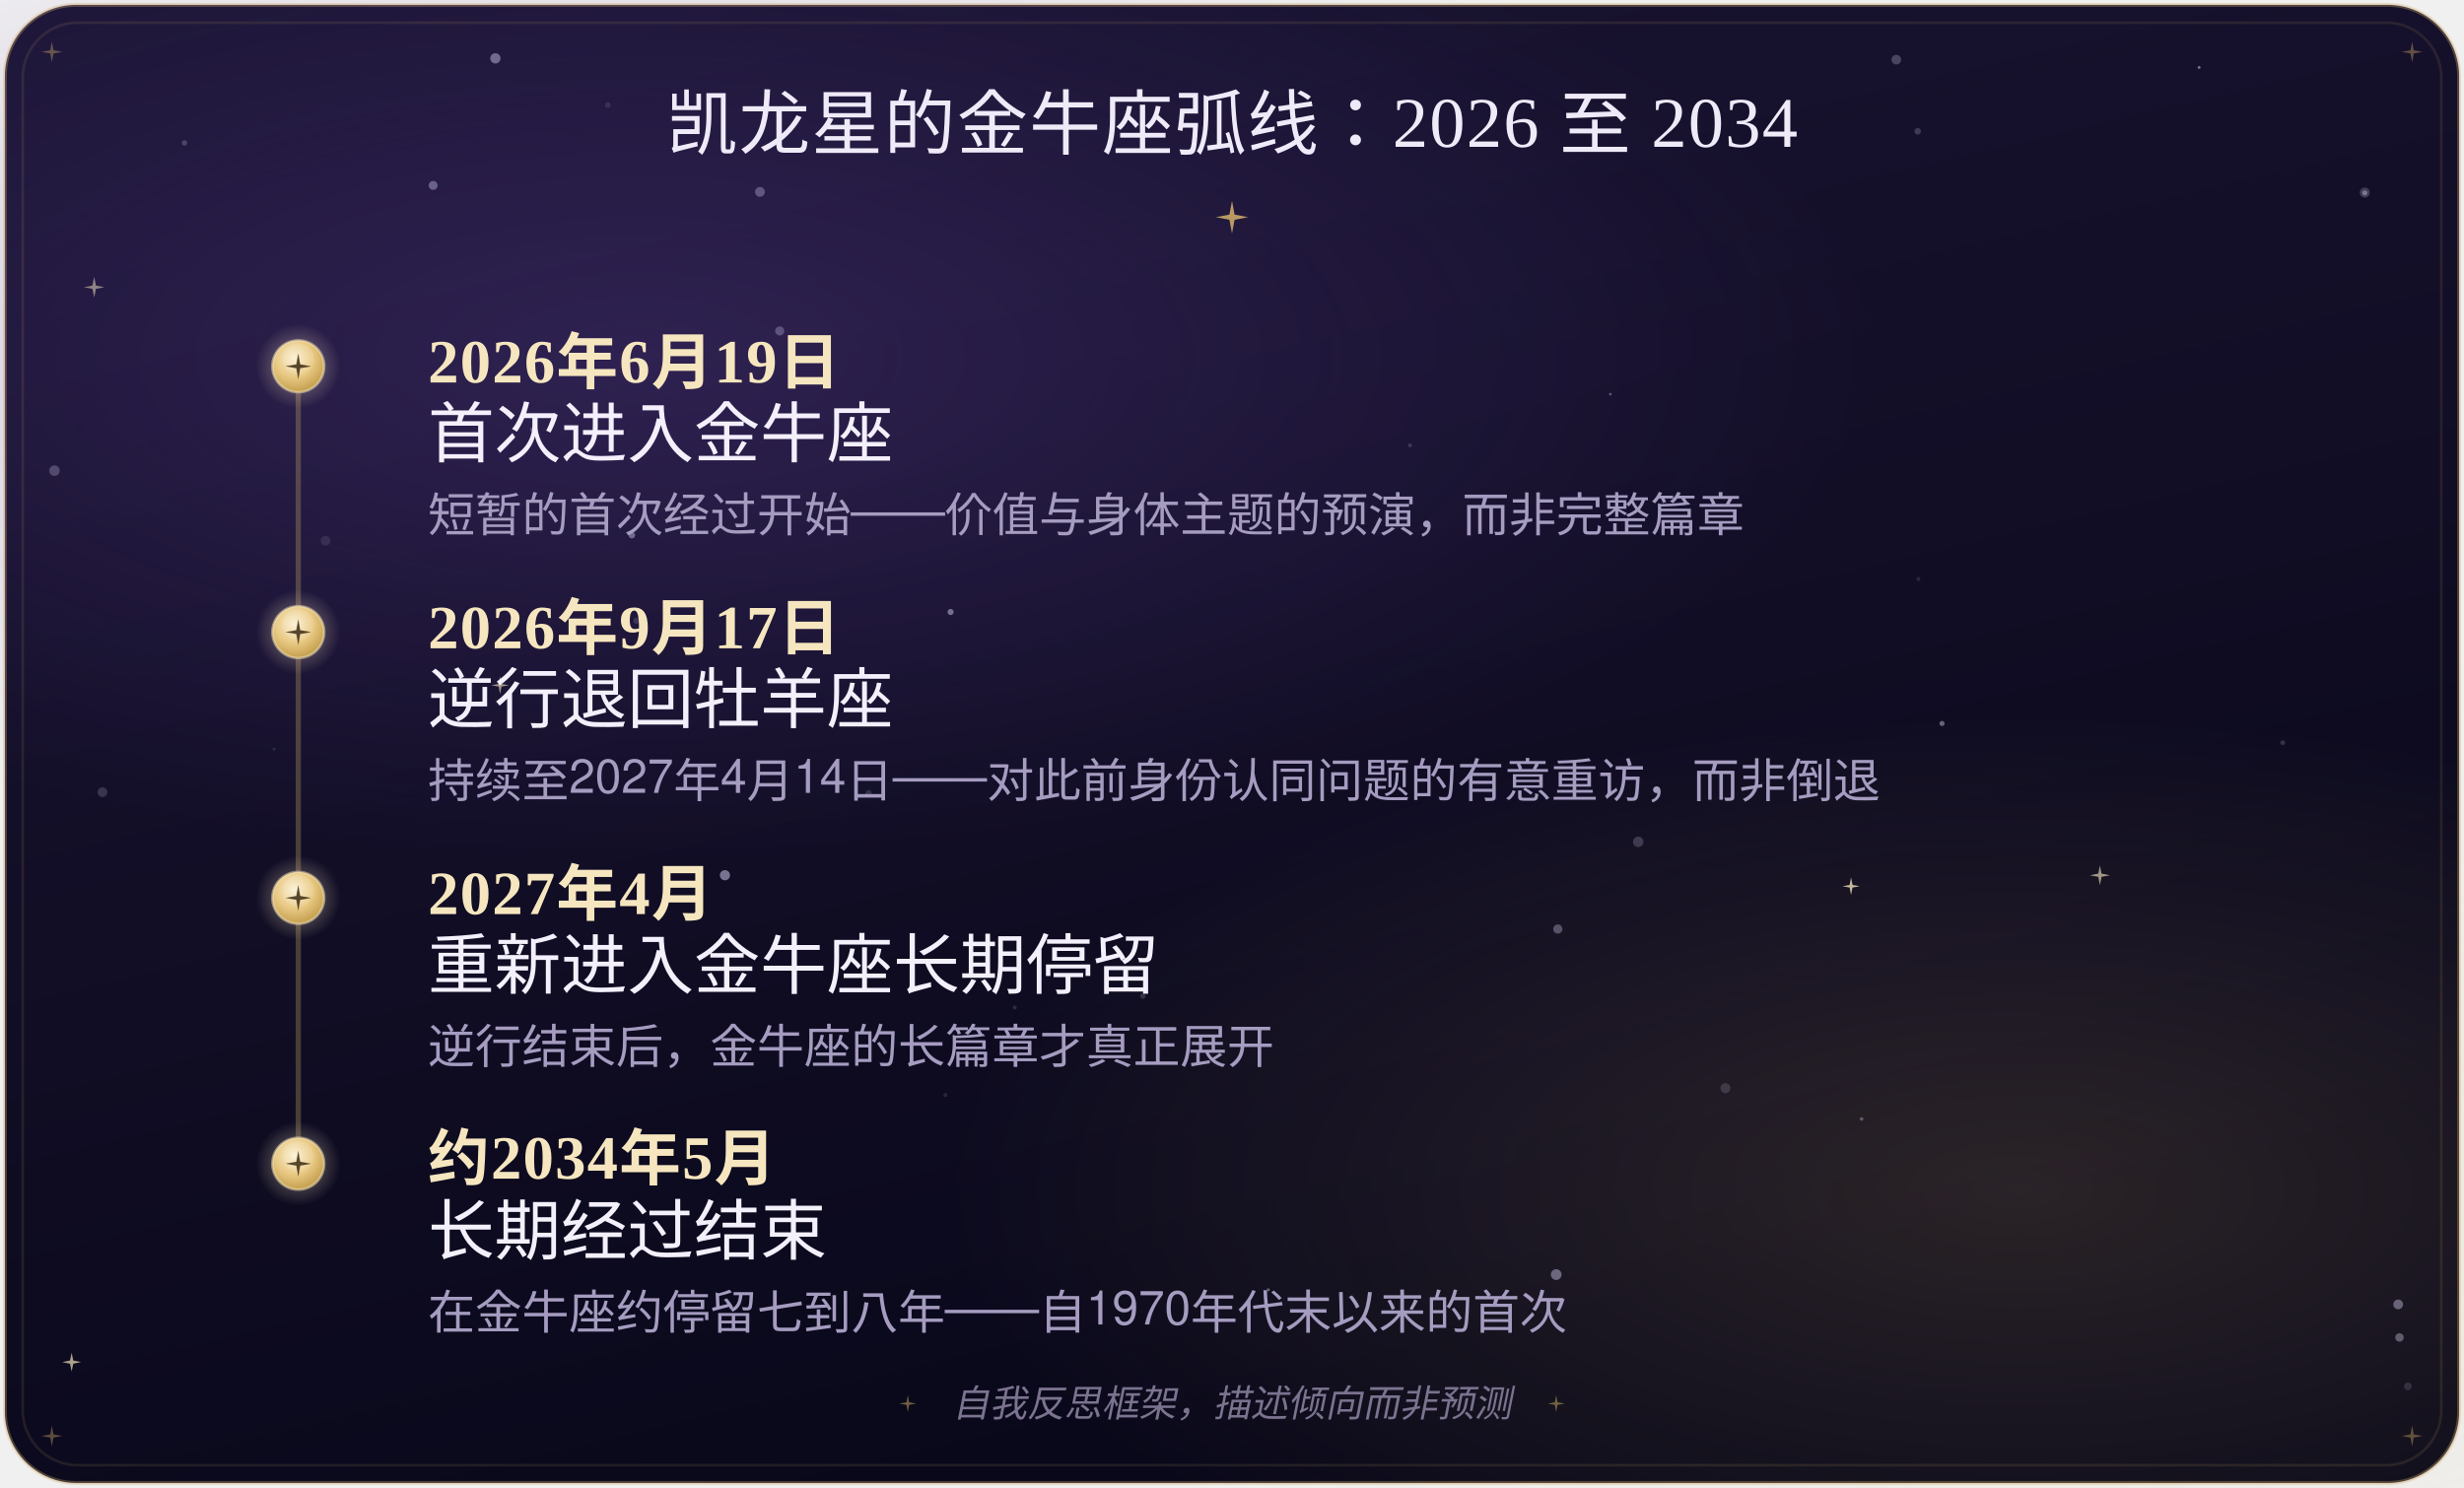
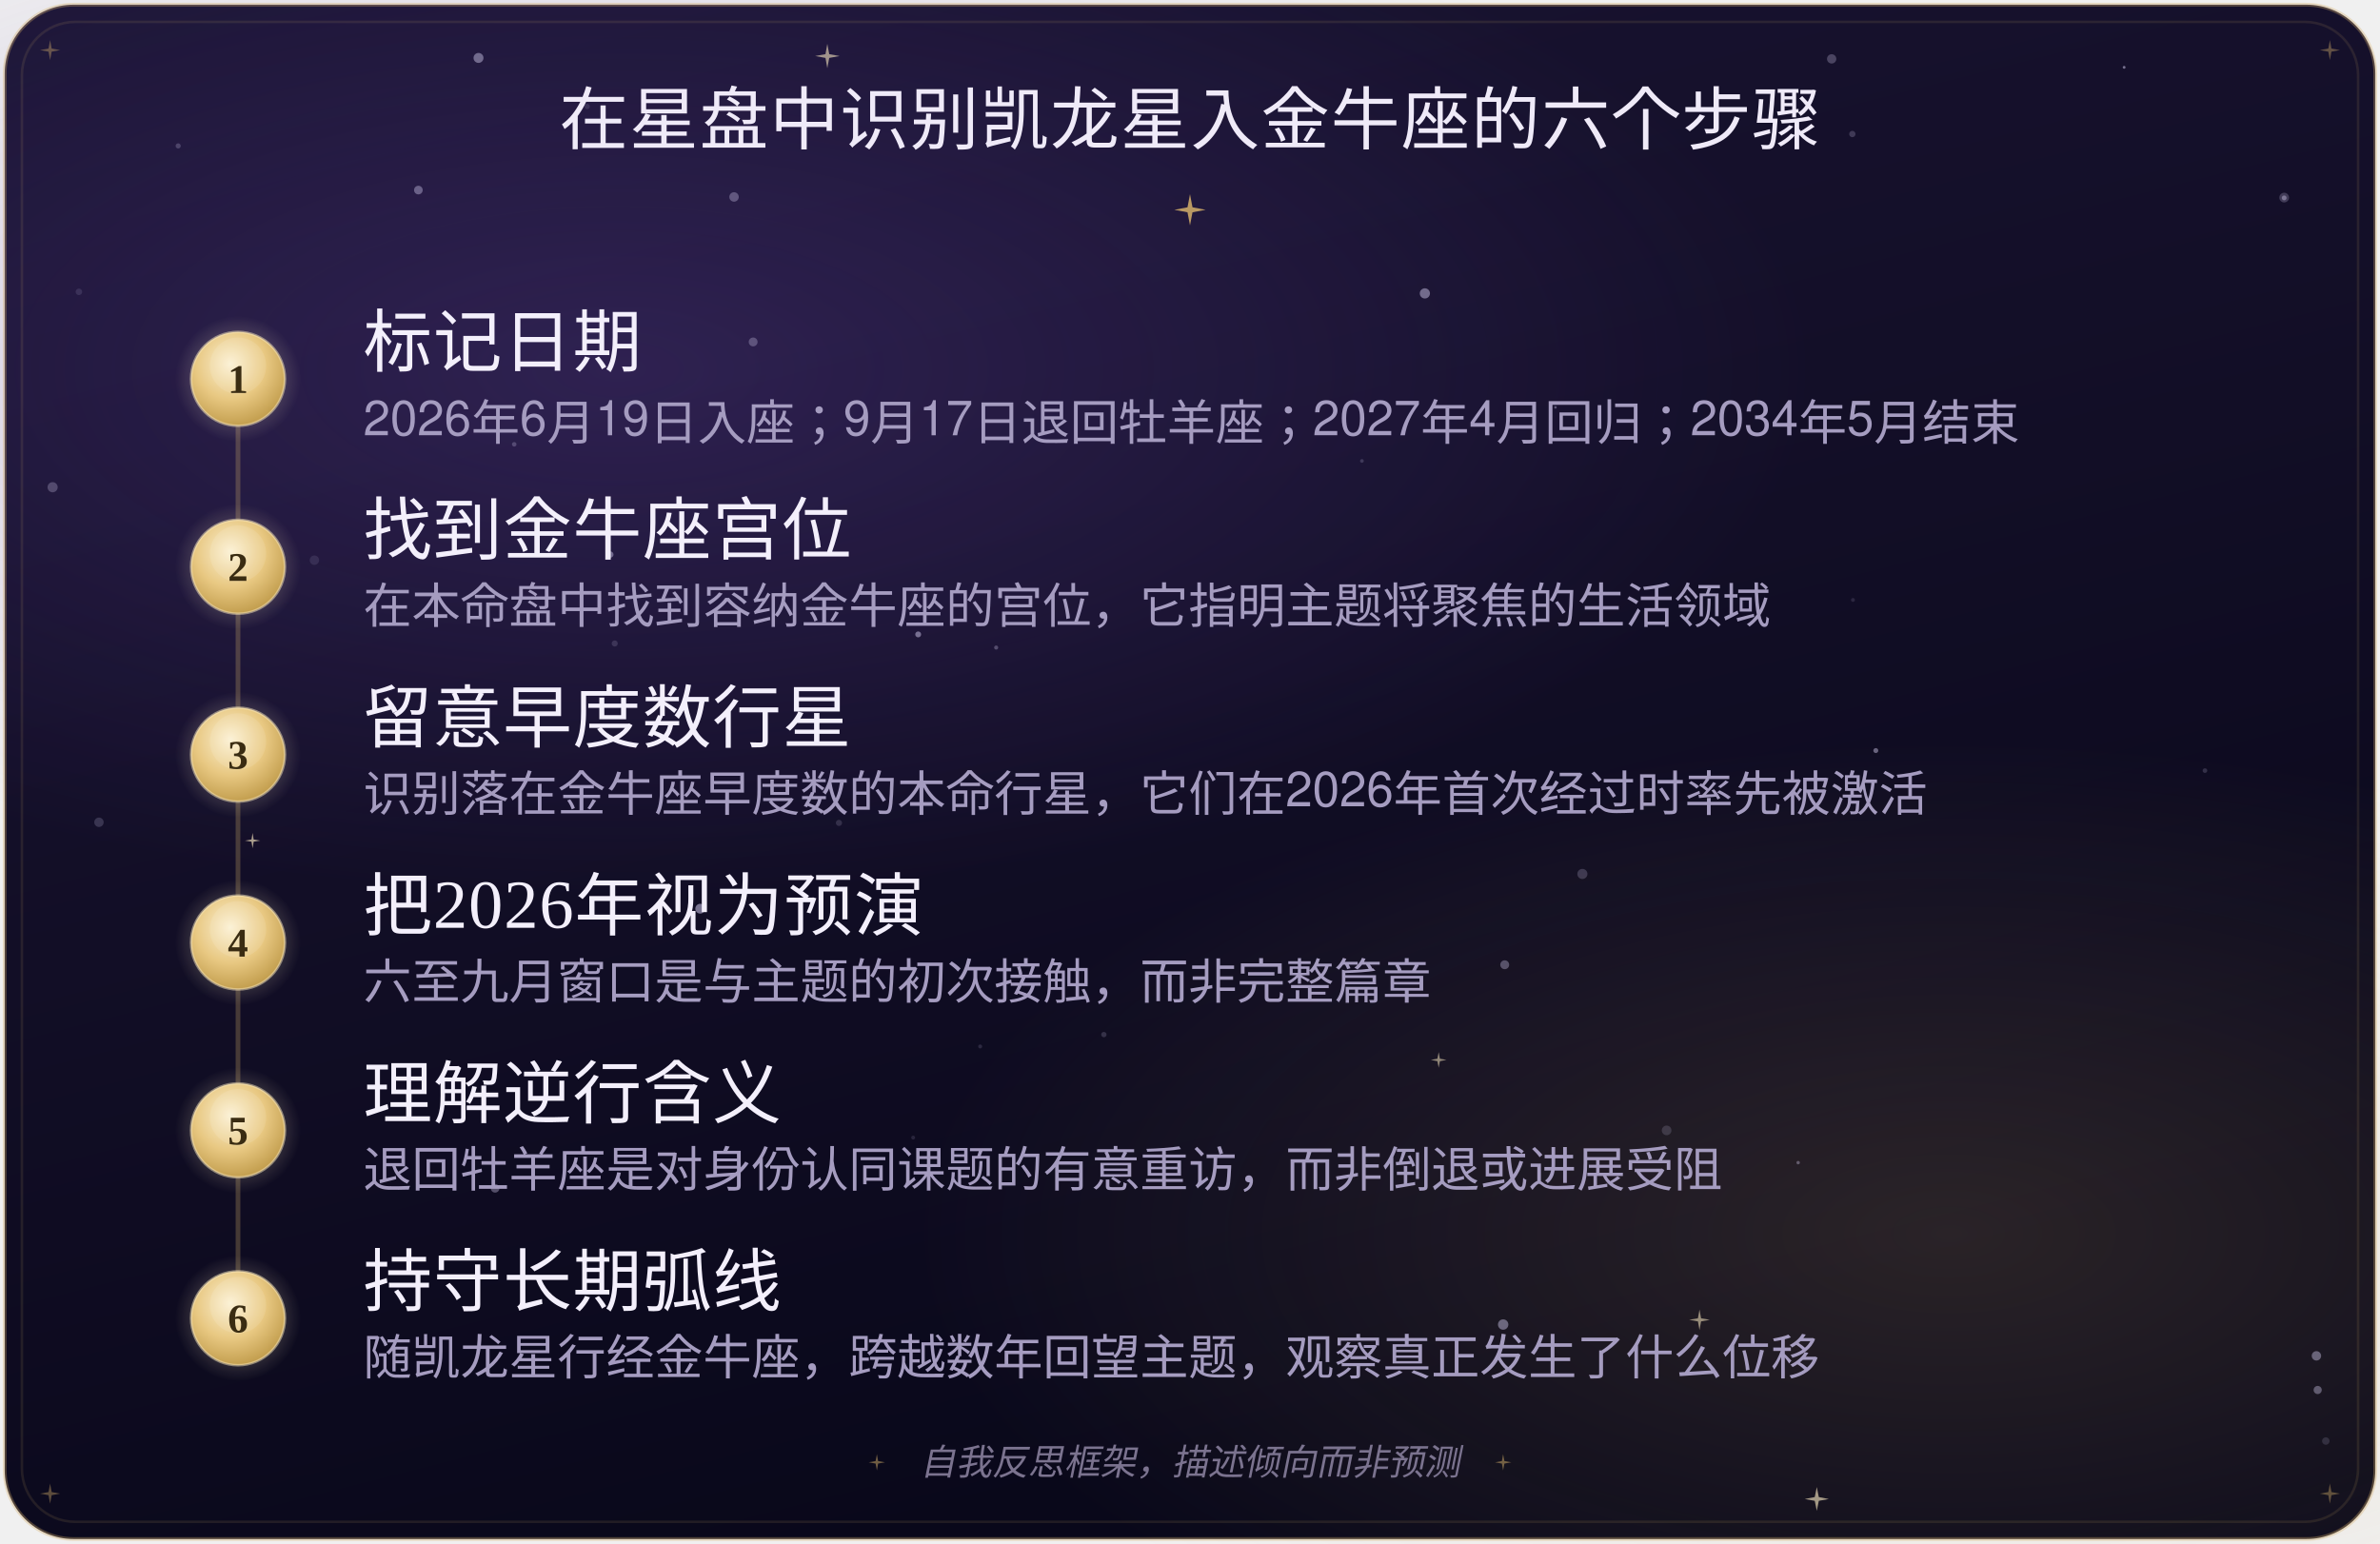
- <svg xmlns="http://www.w3.org/2000/svg" viewBox="0 0 760 459" role="img" aria-label="凯龙星的金牛座弧线：2026 至 2034">
+ <svg xmlns="http://www.w3.org/2000/svg" viewBox="0 0 760 493" role="img" aria-label="在星盘中识别凯龙星入金牛座的六个步骤">
  <defs>
    <linearGradient id="chironintaurus2026astrology1zh-panel" x1="0" y1="0" x2="0.4" y2="1">
      <stop offset="0" stop-color="#1a1433" />
      <stop offset="0.55" stop-color="#120e26" />
      <stop offset="1" stop-color="#09081a" />
    </linearGradient>
    <radialGradient id="chironintaurus2026astrology1zh-foil" cx="0.42" cy="0.34" r="0.75">
      <stop offset="0" stop-color="#fbf0d2" />
      <stop offset="0.5" stop-color="#e8c882" />
      <stop offset="1" stop-color="#b8923f" />
    </radialGradient>
    <radialGradient id="chironintaurus2026astrology1zh-glow" cx="0.5" cy="0.5" r="0.5">
      <stop offset="0" stop-color="#f6e6bf" />
      <stop offset="1" stop-color="#f6e6bf" stop-opacity="0" />
    </radialGradient>
    <radialGradient id="chironintaurus2026astrology1zh-neb1" cx="0.5" cy="0.5" r="0.5">
      <stop offset="0" stop-color="#6f4bb0" stop-opacity="0.28" />
      <stop offset="1" stop-color="#6f4bb0" stop-opacity="0" />
    </radialGradient>
    <radialGradient id="chironintaurus2026astrology1zh-neb2" cx="0.5" cy="0.5" r="0.5">
      <stop offset="0" stop-color="#d4af6a" stop-opacity="0.16" />
      <stop offset="1" stop-color="#d4af6a" stop-opacity="0" />
    </radialGradient>
    <linearGradient id="chironintaurus2026astrology1zh-rule" x1="0" y1="0" x2="1" y2="0">
      <stop offset="0" stop-color="#d4af6a" stop-opacity="0" />
      <stop offset="0.5" stop-color="#d4af6a" stop-opacity="0.6" />
      <stop offset="1" stop-color="#d4af6a" stop-opacity="0" />
    </linearGradient>
  </defs>
-   <rect x="1.5" y="1.5" width="757" height="456" rx="22" fill="url(#chironintaurus2026astrology1zh-panel)" />
-   <ellipse cx="198" cy="110" rx="380" ry="156" fill="url(#chironintaurus2026astrology1zh-neb1)" />
-   <ellipse cx="623" cy="367" rx="334" ry="147" fill="url(#chironintaurus2026astrology1zh-neb2)" />
-   <circle cx="574.2" cy="345.2" r="0.55" fill="#cfc8ea" opacity="0.36" />
-   <circle cx="56.9" cy="44.1" r="0.82" fill="#cfc8ea" opacity="0.24" />
-   <circle cx="704.1" cy="229.1" r="0.74" fill="#cfc8ea" opacity="0.19" />
-   <circle cx="434.9" cy="137.4" r="0.59" fill="#cfc8ea" opacity="0.20" />
-   <circle cx="31.6" cy="244.4" r="1.50" fill="#cfc8ea" opacity="0.20" />
-   <circle cx="740.1" cy="412.6" r="1.30" fill="#cfc8ea" opacity="0.39" />
-   <circle cx="739.7" cy="402.4" r="1.50" fill="#cfc8ea" opacity="0.43" />
-   <circle cx="313.0" cy="310.8" r="0.63" fill="#cfc8ea" opacity="0.16" />
-   <circle cx="584.9" cy="18.4" r="1.49" fill="#cfc8ea" opacity="0.28" />
-   <circle cx="240.5" cy="102.1" r="1.41" fill="#cfc8ea" opacity="0.31" />
-   <circle cx="194.9" cy="165.1" r="1.01" fill="#cfc8ea" opacity="0.45" />
-   <circle cx="223.6" cy="270.0" r="1.57" fill="#cfc8ea" opacity="0.54" />
-   <circle cx="196.3" cy="191.5" r="0.97" fill="#cfc8ea" opacity="0.17" />
-   <circle cx="267.9" cy="244.7" r="0.99" fill="#cfc8ea" opacity="0.17" />
-   <circle cx="352.5" cy="307.3" r="0.85" fill="#cfc8ea" opacity="0.19" />
-   <circle cx="164.2" cy="132.5" r="0.72" fill="#cfc8ea" opacity="0.26" />
-   <circle cx="742.7" cy="427.7" r="1.19" fill="#cfc8ea" opacity="0.16" />
-   <circle cx="391.2" cy="397.9" r="0.47" fill="#cfc8ea" opacity="0.46" />
-   <circle cx="291.6" cy="337.8" r="0.62" fill="#cfc8ea" opacity="0.14" />
-   <circle cx="678.3" cy="20.8" r="0.45" fill="#cfc8ea" opacity="0.52" />
-   <circle cx="480.0" cy="393.2" r="1.66" fill="#cfc8ea" opacity="0.45" />
-   <circle cx="158.1" cy="352.9" r="1.37" fill="#cfc8ea" opacity="0.36" />
-   <circle cx="152.8" cy="18.0" r="1.59" fill="#cfc8ea" opacity="0.46" />
-   <circle cx="480.5" cy="286.6" r="1.42" fill="#cfc8ea" opacity="0.35" />
-   <circle cx="293.2" cy="188.8" r="0.94" fill="#cfc8ea" opacity="0.50" />
-   <circle cx="496.7" cy="121.6" r="0.41" fill="#cfc8ea" opacity="0.38" />
-   <circle cx="187.5" cy="32.4" r="0.86" fill="#cfc8ea" opacity="0.13" />
-   <circle cx="84.5" cy="231.1" r="0.44" fill="#cfc8ea" opacity="0.13" />
-   <circle cx="100.4" cy="166.8" r="1.50" fill="#cfc8ea" opacity="0.12" />
-   <circle cx="591.7" cy="178.6" r="0.62" fill="#cfc8ea" opacity="0.14" />
-   <circle cx="16.8" cy="145.2" r="1.62" fill="#cfc8ea" opacity="0.28" />
-   <circle cx="729.4" cy="59.4" r="1.55" fill="#cfc8ea" opacity="0.24" />
-   <circle cx="234.4" cy="59.2" r="1.51" fill="#cfc8ea" opacity="0.34" />
-   <circle cx="599.0" cy="223.2" r="0.79" fill="#cfc8ea" opacity="0.46" />
-   <circle cx="505.3" cy="259.7" r="1.61" fill="#cfc8ea" opacity="0.23" />
-   <circle cx="591.5" cy="40.5" r="1.01" fill="#cfc8ea" opacity="0.23" />
-   <circle cx="729.4" cy="59.5" r="0.77" fill="#cfc8ea" opacity="0.42" />
-   <circle cx="133.6" cy="57.2" r="1.38" fill="#cfc8ea" opacity="0.40" />
-   <circle cx="532.2" cy="335.7" r="1.54" fill="#cfc8ea" opacity="0.18" />
-   <path d="M 29.058 85.4 L 29.6 88.1 L 32.2 88.618 L 29.6 89.1 L 29.058 91.8 L 28.5 89.1 L 25.9 88.618 L 28.5 88.1 Z" fill="#f6e6bf" opacity="0.513" />
-   <path d="M 570.929 270.7 L 571.4 273.0 L 573.6 273.41 L 571.4 273.8 L 570.929 276.1 L 570.5 273.8 L 568.3 273.41 L 570.5 273.0 Z" fill="#f6e6bf" opacity="0.784" />
-   <path d="M 647.701 267.0 L 648.2 269.5 L 650.8 270.027 L 648.2 270.5 L 647.701 273.1 L 647.2 270.5 L 644.6 270.027 L 647.2 269.5 Z" fill="#f6e6bf" opacity="0.625" />
-   <path d="M 154.233 208.7 L 154.7 211.0 L 157.0 211.39 L 154.7 211.8 L 154.233 214.1 L 153.8 211.8 L 151.5 211.39 L 153.8 211.0 Z" fill="#f6e6bf" opacity="0.602" />
-   <path d="M 22.09 417.3 L 22.6 419.7 L 25.0 420.198 L 22.6 420.7 L 22.09 423.1 L 21.6 420.7 L 19.2 420.198 L 21.6 419.7 Z" fill="#f6e6bf" opacity="0.683" />
-   <rect x="1.5" y="1.5" width="757" height="456" rx="22" fill="none" stroke="#d4af6a" stroke-opacity="0.34" stroke-width="1.2" />
-   <rect x="7" y="7" width="746" height="445" rx="17" fill="none" stroke="#d4af6a" stroke-opacity="0.12" stroke-width="0.8" />
+   <rect x="1.5" y="1.5" width="757" height="490" rx="22" fill="url(#chironintaurus2026astrology1zh-panel)" />
+   <ellipse cx="198" cy="118" rx="380" ry="168" fill="url(#chironintaurus2026astrology1zh-neb1)" />
+   <ellipse cx="623" cy="394" rx="334" ry="158" fill="url(#chironintaurus2026astrology1zh-neb2)" />
+   <circle cx="574.2" cy="371.3" r="0.55" fill="#cfc8ea" opacity="0.36" />
+   <circle cx="56.9" cy="46.6" r="0.82" fill="#cfc8ea" opacity="0.24" />
+   <circle cx="704.1" cy="246.1" r="0.74" fill="#cfc8ea" opacity="0.19" />
+   <circle cx="434.9" cy="147.2" r="0.59" fill="#cfc8ea" opacity="0.20" />
+   <circle cx="31.6" cy="262.6" r="1.50" fill="#cfc8ea" opacity="0.20" />
+   <circle cx="740.1" cy="443.9" r="1.30" fill="#cfc8ea" opacity="0.39" />
+   <circle cx="739.7" cy="433.0" r="1.50" fill="#cfc8ea" opacity="0.43" />
+   <circle cx="313.0" cy="334.2" r="0.63" fill="#cfc8ea" opacity="0.16" />
+   <circle cx="584.9" cy="18.8" r="1.49" fill="#cfc8ea" opacity="0.28" />
+   <circle cx="240.5" cy="109.2" r="1.41" fill="#cfc8ea" opacity="0.31" />
+   <circle cx="194.9" cy="177.1" r="1.01" fill="#cfc8ea" opacity="0.45" />
+   <circle cx="223.6" cy="290.2" r="1.57" fill="#cfc8ea" opacity="0.54" />
+   <circle cx="196.3" cy="205.5" r="0.97" fill="#cfc8ea" opacity="0.17" />
+   <circle cx="267.9" cy="262.8" r="0.99" fill="#cfc8ea" opacity="0.17" />
+   <circle cx="352.5" cy="330.4" r="0.85" fill="#cfc8ea" opacity="0.19" />
+   <circle cx="164.2" cy="141.9" r="0.72" fill="#cfc8ea" opacity="0.26" />
+   <circle cx="742.7" cy="460.2" r="1.19" fill="#cfc8ea" opacity="0.16" />
+   <circle cx="391.2" cy="428.1" r="0.47" fill="#cfc8ea" opacity="0.46" />
+   <circle cx="291.6" cy="363.3" r="0.62" fill="#cfc8ea" opacity="0.14" />
+   <circle cx="678.3" cy="21.5" r="0.45" fill="#cfc8ea" opacity="0.52" />
+   <circle cx="480.0" cy="423.0" r="1.66" fill="#cfc8ea" opacity="0.45" />
+   <circle cx="158.1" cy="379.5" r="1.37" fill="#cfc8ea" opacity="0.36" />
+   <circle cx="152.8" cy="18.5" r="1.59" fill="#cfc8ea" opacity="0.46" />
+   <circle cx="480.5" cy="308.1" r="1.42" fill="#cfc8ea" opacity="0.35" />
+   <circle cx="293.2" cy="202.6" r="0.94" fill="#cfc8ea" opacity="0.50" />
+   <circle cx="496.7" cy="130.1" r="0.41" fill="#cfc8ea" opacity="0.38" />
+   <circle cx="187.5" cy="34.0" r="0.86" fill="#cfc8ea" opacity="0.13" />
+   <circle cx="84.5" cy="248.2" r="0.44" fill="#cfc8ea" opacity="0.13" />
+   <circle cx="100.4" cy="178.9" r="1.50" fill="#cfc8ea" opacity="0.12" />
+   <circle cx="591.7" cy="191.6" r="0.62" fill="#cfc8ea" opacity="0.14" />
+   <circle cx="16.8" cy="155.6" r="1.62" fill="#cfc8ea" opacity="0.28" />
+   <circle cx="729.4" cy="63.1" r="1.55" fill="#cfc8ea" opacity="0.24" />
+   <circle cx="234.4" cy="62.9" r="1.51" fill="#cfc8ea" opacity="0.34" />
+   <circle cx="599.0" cy="239.7" r="0.79" fill="#cfc8ea" opacity="0.46" />
+   <circle cx="505.3" cy="279.1" r="1.61" fill="#cfc8ea" opacity="0.23" />
+   <circle cx="591.5" cy="42.8" r="1.01" fill="#cfc8ea" opacity="0.23" />
+   <circle cx="729.4" cy="63.2" r="0.77" fill="#cfc8ea" opacity="0.42" />
+   <circle cx="133.6" cy="60.7" r="1.38" fill="#cfc8ea" opacity="0.40" />
+   <circle cx="532.2" cy="361.0" r="1.54" fill="#cfc8ea" opacity="0.18" />
+   <circle cx="25.2" cy="93.2" r="1.04" fill="#cfc8ea" opacity="0.14" />
+   <circle cx="455.0" cy="93.7" r="1.63" fill="#cfc8ea" opacity="0.48" />
+   <circle cx="318.1" cy="206.8" r="0.65" fill="#cfc8ea" opacity="0.31" />
+   <path d="M 264.18 14.0 L 264.8 17.3 L 268.1 17.89 L 264.8 18.5 L 264.18 21.8 L 263.6 18.5 L 260.3 17.89 L 263.6 17.3 Z" fill="#f6e6bf" opacity="0.595" />
+   <path d="M 459.414 336.0 L 459.8 338.1 L 461.9 338.478 L 459.8 338.9 L 459.414 341.0 L 459.0 338.9 L 456.9 338.478 L 459.0 338.1 Z" fill="#f6e6bf" opacity="0.541" />
+   <path d="M 542.697 418.2 L 543.2 421.0 L 546.0 421.489 L 543.2 422.0 L 542.697 424.8 L 542.2 422.0 L 539.4 421.489 L 542.2 421.0 Z" fill="#f6e6bf" opacity="0.56" />
+   <path d="M 80.657 266.0 L 81.0 268.1 L 83.1 268.455 L 81.0 268.8 L 80.657 270.9 L 80.3 268.8 L 78.2 268.455 L 80.3 268.1 Z" fill="#f6e6bf" opacity="0.671" />
+   <path d="M 580.152 474.9 L 580.8 478.1 L 584.0 478.722 L 580.8 479.3 L 580.152 482.5 L 579.5 479.3 L 576.3 478.722 L 579.5 478.1 Z" fill="#f6e6bf" opacity="0.636" />
+   <rect x="1.5" y="1.5" width="757" height="490" rx="22" fill="none" stroke="#d4af6a" stroke-opacity="0.34" stroke-width="1.2" />
+   <rect x="7" y="7" width="746" height="479" rx="17" fill="none" stroke="#d4af6a" stroke-opacity="0.12" stroke-width="0.8" />
  <path d="M 16 12.8 L 16.5 15.5 L 19.2 16 L 16.5 16.5 L 16 19.2 L 15.5 16.5 L 12.8 16 L 15.5 15.5 Z" fill="#d4af6a" opacity="0.4" />
  <path d="M 744 12.8 L 744.5 15.5 L 747.2 16 L 744.5 16.5 L 744 19.2 L 743.5 16.5 L 740.8 16 L 743.5 15.5 Z" fill="#d4af6a" opacity="0.4" />
-   <path d="M 16 439.8 L 16.5 442.5 L 19.2 443 L 16.5 443.5 L 16 446.2 L 15.5 443.5 L 12.8 443 L 15.5 442.5 Z" fill="#d4af6a" opacity="0.4" />
-   <path d="M 744 439.8 L 744.5 442.5 L 747.2 443 L 744.5 443.5 L 744 446.2 L 743.5 443.5 L 740.8 443 L 743.5 442.5 Z" fill="#d4af6a" opacity="0.4" />
-   <text x="380" y="46" text-anchor="middle" font-family="Georgia, 'Times New Roman', serif" font-size="22" letter-spacing="0.4" fill="#efeaf8">凯龙星的金牛座弧线：2026 至 2034</text>
+   <path d="M 16 473.8 L 16.5 476.5 L 19.2 477 L 16.5 477.5 L 16 480.2 L 15.5 477.5 L 12.8 477 L 15.5 476.5 Z" fill="#d4af6a" opacity="0.4" />
+   <path d="M 744 473.8 L 744.5 476.5 L 747.2 477 L 744.5 477.5 L 744 480.2 L 743.5 477.5 L 740.8 477 L 743.5 476.5 Z" fill="#d4af6a" opacity="0.4" />
+   <text x="380" y="46" text-anchor="middle" font-family="Georgia, 'Times New Roman', serif" font-size="22" letter-spacing="0.4" fill="#efeaf8">在星盘中识别凯龙星入金牛座的六个步骤</text>
  <line x1="230" y1="67" x2="368" y2="67" stroke="url(#chironintaurus2026astrology1zh-rule)" stroke-width="1" />
  <line x1="392" y1="67" x2="530" y2="67" stroke="url(#chironintaurus2026astrology1zh-rule)" stroke-width="1" />
  <path d="M 380 62.0 L 380.8 66.2 L 385.0 67 L 380.8 67.8 L 380 72.0 L 379.2 67.8 L 375.0 67 L 379.2 66.2 Z" fill="#d4af6a" opacity="0.85" />
-   <line x1="92" y1="113" x2="92" y2="359" stroke="#d4af6a" stroke-opacity="0.3" stroke-width="1.6" />
-   <circle cx="92" cy="113" r="13.0" fill="url(#chironintaurus2026astrology1zh-glow)" opacity="0.5" />
-   <circle cx="92" cy="113" r="8" fill="url(#chironintaurus2026astrology1zh-foil)" stroke="#f6e6bf" stroke-opacity="0.5" stroke-width="0.8" />
-   <circle cx="92" cy="110.8" r="4.8" fill="#ffffff" opacity="0.10" />
-   <path d="M 92 109.0 L 92.6 112.4 L 96.0 113 L 92.6 113.6 L 92 117.0 L 91.4 113.6 L 88.0 113 L 91.4 112.4 Z" fill="#3a2c12" opacity="0.85" />
-   <text x="132" y="118.0" font-family="Georgia, 'Times New Roman', serif" font-size="19" font-weight="700" letter-spacing="0.4" fill="#f6e6bf">2026年6月19日</text>
-   <text x="132" y="141.0" font-family="Georgia, 'Times New Roman', serif" font-size="20.5" fill="#f3effb">首次进入金牛座</text>
-   <text x="132" y="164.0" font-family="Helvetica, Arial, sans-serif" font-size="14.5" fill="#a59cc0">短暂的首次经过开始——价值与身体主题的预演，而非完整篇章</text>
-   <circle cx="92" cy="195" r="13.0" fill="url(#chironintaurus2026astrology1zh-glow)" opacity="0.5" />
-   <circle cx="92" cy="195" r="8" fill="url(#chironintaurus2026astrology1zh-foil)" stroke="#f6e6bf" stroke-opacity="0.5" stroke-width="0.8" />
-   <circle cx="92" cy="192.8" r="4.8" fill="#ffffff" opacity="0.10" />
-   <path d="M 92 191.0 L 92.6 194.4 L 96.0 195 L 92.6 195.6 L 92 199.0 L 91.4 195.6 L 88.0 195 L 91.4 194.4 Z" fill="#3a2c12" opacity="0.85" />
-   <text x="132" y="200.0" font-family="Georgia, 'Times New Roman', serif" font-size="19" font-weight="700" letter-spacing="0.4" fill="#f6e6bf">2026年9月17日</text>
-   <text x="132" y="223.0" font-family="Georgia, 'Times New Roman', serif" font-size="20.5" fill="#f3effb">逆行退回牡羊座</text>
-   <text x="132" y="246.0" font-family="Helvetica, Arial, sans-serif" font-size="14.5" fill="#a59cc0">持续至2027年4月14日——对此前身份认同问题的有意重访，而非倒退</text>
-   <circle cx="92" cy="277" r="13.0" fill="url(#chironintaurus2026astrology1zh-glow)" opacity="0.5" />
-   <circle cx="92" cy="277" r="8" fill="url(#chironintaurus2026astrology1zh-foil)" stroke="#f6e6bf" stroke-opacity="0.5" stroke-width="0.8" />
-   <circle cx="92" cy="274.8" r="4.8" fill="#ffffff" opacity="0.10" />
-   <path d="M 92 273.0 L 92.6 276.4 L 96.0 277 L 92.6 277.6 L 92 281.0 L 91.4 277.6 L 88.0 277 L 91.4 276.4 Z" fill="#3a2c12" opacity="0.85" />
-   <text x="132" y="282.0" font-family="Georgia, 'Times New Roman', serif" font-size="19" font-weight="700" letter-spacing="0.4" fill="#f6e6bf">2027年4月</text>
-   <text x="132" y="305.0" font-family="Georgia, 'Times New Roman', serif" font-size="20.5" fill="#f3effb">重新进入金牛座长期停留</text>
-   <text x="132" y="328.0" font-family="Helvetica, Arial, sans-serif" font-size="14.5" fill="#a59cc0">逆行结束后，金牛座的长篇章才真正展开</text>
-   <circle cx="92" cy="359" r="13.0" fill="url(#chironintaurus2026astrology1zh-glow)" opacity="0.5" />
-   <circle cx="92" cy="359" r="8" fill="url(#chironintaurus2026astrology1zh-foil)" stroke="#f6e6bf" stroke-opacity="0.5" stroke-width="0.8" />
-   <circle cx="92" cy="356.8" r="4.8" fill="#ffffff" opacity="0.10" />
-   <path d="M 92 355.0 L 92.6 358.4 L 96.0 359 L 92.6 359.6 L 92 363.0 L 91.4 359.6 L 88.0 359 L 91.4 358.4 Z" fill="#3a2c12" opacity="0.85" />
-   <text x="132" y="364.0" font-family="Georgia, 'Times New Roman', serif" font-size="19" font-weight="700" letter-spacing="0.4" fill="#f6e6bf">约2034年5月</text>
-   <text x="132" y="387.0" font-family="Georgia, 'Times New Roman', serif" font-size="20.5" fill="#f3effb">长期经过结束</text>
-   <text x="132" y="410.0" font-family="Helvetica, Arial, sans-serif" font-size="14.5" fill="#a59cc0">在金牛座约停留七到八年——自1970年代末以来的首次</text>
-   <path d="M 280.025 430.4 L 280.4 432.6 L 282.6 433 L 280.4 433.4 L 280.025 435.6 L 279.6 433.4 L 277.4 433 L 279.6 432.6 Z" fill="#d4af6a" opacity="0.5" />
-   <text x="380" y="437" text-anchor="middle" font-family="Georgia, 'Times New Roman', serif" font-style="italic" font-size="11.5" fill="#7b738f">自我反思框架，描述倾向而非预测</text>
-   <path d="M 479.975 430.4 L 480.4 432.6 L 482.6 433 L 480.4 433.4 L 479.975 435.6 L 479.6 433.4 L 477.4 433 L 479.6 432.6 Z" fill="#d4af6a" opacity="0.5" />
+   <line x1="76" y1="121" x2="76" y2="421" stroke="#d4af6a" stroke-opacity="0.28" stroke-width="1.5" />
+   <circle cx="76" cy="121" r="20.0" fill="url(#chironintaurus2026astrology1zh-glow)" opacity="0.5" />
+   <circle cx="76" cy="121" r="15" fill="url(#chironintaurus2026astrology1zh-foil)" stroke="#f6e6bf" stroke-opacity="0.5" stroke-width="0.8" />
+   <circle cx="76" cy="116.8" r="9.0" fill="#ffffff" opacity="0.10" />
+   <text x="76" y="125.5" text-anchor="middle" font-family="Georgia, 'Times New Roman', serif" font-size="13" font-weight="700" fill="#3a2c12">1</text>
+   <text x="116" y="117.0" font-family="Georgia, 'Times New Roman', serif" font-size="22" letter-spacing="0.3" fill="#f3effb">标记日期</text>
+   <text x="116" y="139.0" font-family="Helvetica, Arial, sans-serif" font-size="15.5" fill="#a59cc0">2026年6月19日入座；9月17日退回牡羊座；2027年4月回归；2034年5月结束</text>
+   <circle cx="76" cy="181" r="20.0" fill="url(#chironintaurus2026astrology1zh-glow)" opacity="0.5" />
+   <circle cx="76" cy="181" r="15" fill="url(#chironintaurus2026astrology1zh-foil)" stroke="#f6e6bf" stroke-opacity="0.5" stroke-width="0.8" />
+   <circle cx="76" cy="176.8" r="9.0" fill="#ffffff" opacity="0.10" />
+   <text x="76" y="185.5" text-anchor="middle" font-family="Georgia, 'Times New Roman', serif" font-size="13" font-weight="700" fill="#3a2c12">2</text>
+   <text x="116" y="177.0" font-family="Georgia, 'Times New Roman', serif" font-size="22" letter-spacing="0.3" fill="#f3effb">找到金牛座宫位</text>
+   <text x="116" y="199.0" font-family="Helvetica, Arial, sans-serif" font-size="15.5" fill="#a59cc0">在本命盘中找到容纳金牛座的宫位，它指明主题将聚焦的生活领域</text>
+   <circle cx="76" cy="241" r="20.0" fill="url(#chironintaurus2026astrology1zh-glow)" opacity="0.5" />
+   <circle cx="76" cy="241" r="15" fill="url(#chironintaurus2026astrology1zh-foil)" stroke="#f6e6bf" stroke-opacity="0.5" stroke-width="0.8" />
+   <circle cx="76" cy="236.8" r="9.0" fill="#ffffff" opacity="0.10" />
+   <text x="76" y="245.5" text-anchor="middle" font-family="Georgia, 'Times New Roman', serif" font-size="13" font-weight="700" fill="#3a2c12">3</text>
+   <text x="116" y="237.0" font-family="Georgia, 'Times New Roman', serif" font-size="22" letter-spacing="0.3" fill="#f3effb">留意早度数行星</text>
+   <text x="116" y="259.0" font-family="Helvetica, Arial, sans-serif" font-size="15.5" fill="#a59cc0">识别落在金牛座早度数的本命行星，它们在2026年首次经过时率先被激活</text>
+   <circle cx="76" cy="301" r="20.0" fill="url(#chironintaurus2026astrology1zh-glow)" opacity="0.5" />
+   <circle cx="76" cy="301" r="15" fill="url(#chironintaurus2026astrology1zh-foil)" stroke="#f6e6bf" stroke-opacity="0.5" stroke-width="0.8" />
+   <circle cx="76" cy="296.8" r="9.0" fill="#ffffff" opacity="0.10" />
+   <text x="76" y="305.5" text-anchor="middle" font-family="Georgia, 'Times New Roman', serif" font-size="13" font-weight="700" fill="#3a2c12">4</text>
+   <text x="116" y="297.0" font-family="Georgia, 'Times New Roman', serif" font-size="22" letter-spacing="0.3" fill="#f3effb">把2026年视为预演</text>
+   <text x="116" y="319.0" font-family="Helvetica, Arial, sans-serif" font-size="15.5" fill="#a59cc0">六至九月窗口是与主题的初次接触，而非完整篇章</text>
+   <circle cx="76" cy="361" r="20.0" fill="url(#chironintaurus2026astrology1zh-glow)" opacity="0.5" />
+   <circle cx="76" cy="361" r="15" fill="url(#chironintaurus2026astrology1zh-foil)" stroke="#f6e6bf" stroke-opacity="0.5" stroke-width="0.8" />
+   <circle cx="76" cy="356.8" r="9.0" fill="#ffffff" opacity="0.10" />
+   <text x="76" y="365.5" text-anchor="middle" font-family="Georgia, 'Times New Roman', serif" font-size="13" font-weight="700" fill="#3a2c12">5</text>
+   <text x="116" y="357.0" font-family="Georgia, 'Times New Roman', serif" font-size="22" letter-spacing="0.3" fill="#f3effb">理解逆行含义</text>
+   <text x="116" y="379.0" font-family="Helvetica, Arial, sans-serif" font-size="15.5" fill="#a59cc0">退回牡羊座是对身份认同课题的有意重访，而非倒退或进展受阻</text>
+   <circle cx="76" cy="421" r="20.0" fill="url(#chironintaurus2026astrology1zh-glow)" opacity="0.5" />
+   <circle cx="76" cy="421" r="15" fill="url(#chironintaurus2026astrology1zh-foil)" stroke="#f6e6bf" stroke-opacity="0.5" stroke-width="0.8" />
+   <circle cx="76" cy="416.8" r="9.0" fill="#ffffff" opacity="0.10" />
+   <text x="76" y="425.5" text-anchor="middle" font-family="Georgia, 'Times New Roman', serif" font-size="13" font-weight="700" fill="#3a2c12">6</text>
+   <text x="116" y="417.0" font-family="Georgia, 'Times New Roman', serif" font-size="22" letter-spacing="0.3" fill="#f3effb">持守长期弧线</text>
+   <text x="116" y="439.0" font-family="Helvetica, Arial, sans-serif" font-size="15.5" fill="#a59cc0">随凯龙星行经金牛座，跨越数年回望主题，观察真正发生了什么位移</text>
+   <path d="M 280.025 464.4 L 280.4 466.6 L 282.6 467 L 280.4 467.4 L 280.025 469.6 L 279.6 467.4 L 277.4 467 L 279.6 466.6 Z" fill="#d4af6a" opacity="0.5" />
+   <text x="380" y="471" text-anchor="middle" font-family="Georgia, 'Times New Roman', serif" font-style="italic" font-size="11.5" fill="#7b738f">自我反思框架，描述倾向而非预测</text>
+   <path d="M 479.975 464.4 L 480.4 466.6 L 482.6 467 L 480.4 467.4 L 479.975 469.6 L 479.6 467.4 L 477.4 467 L 479.6 466.6 Z" fill="#d4af6a" opacity="0.5" />
</svg>
